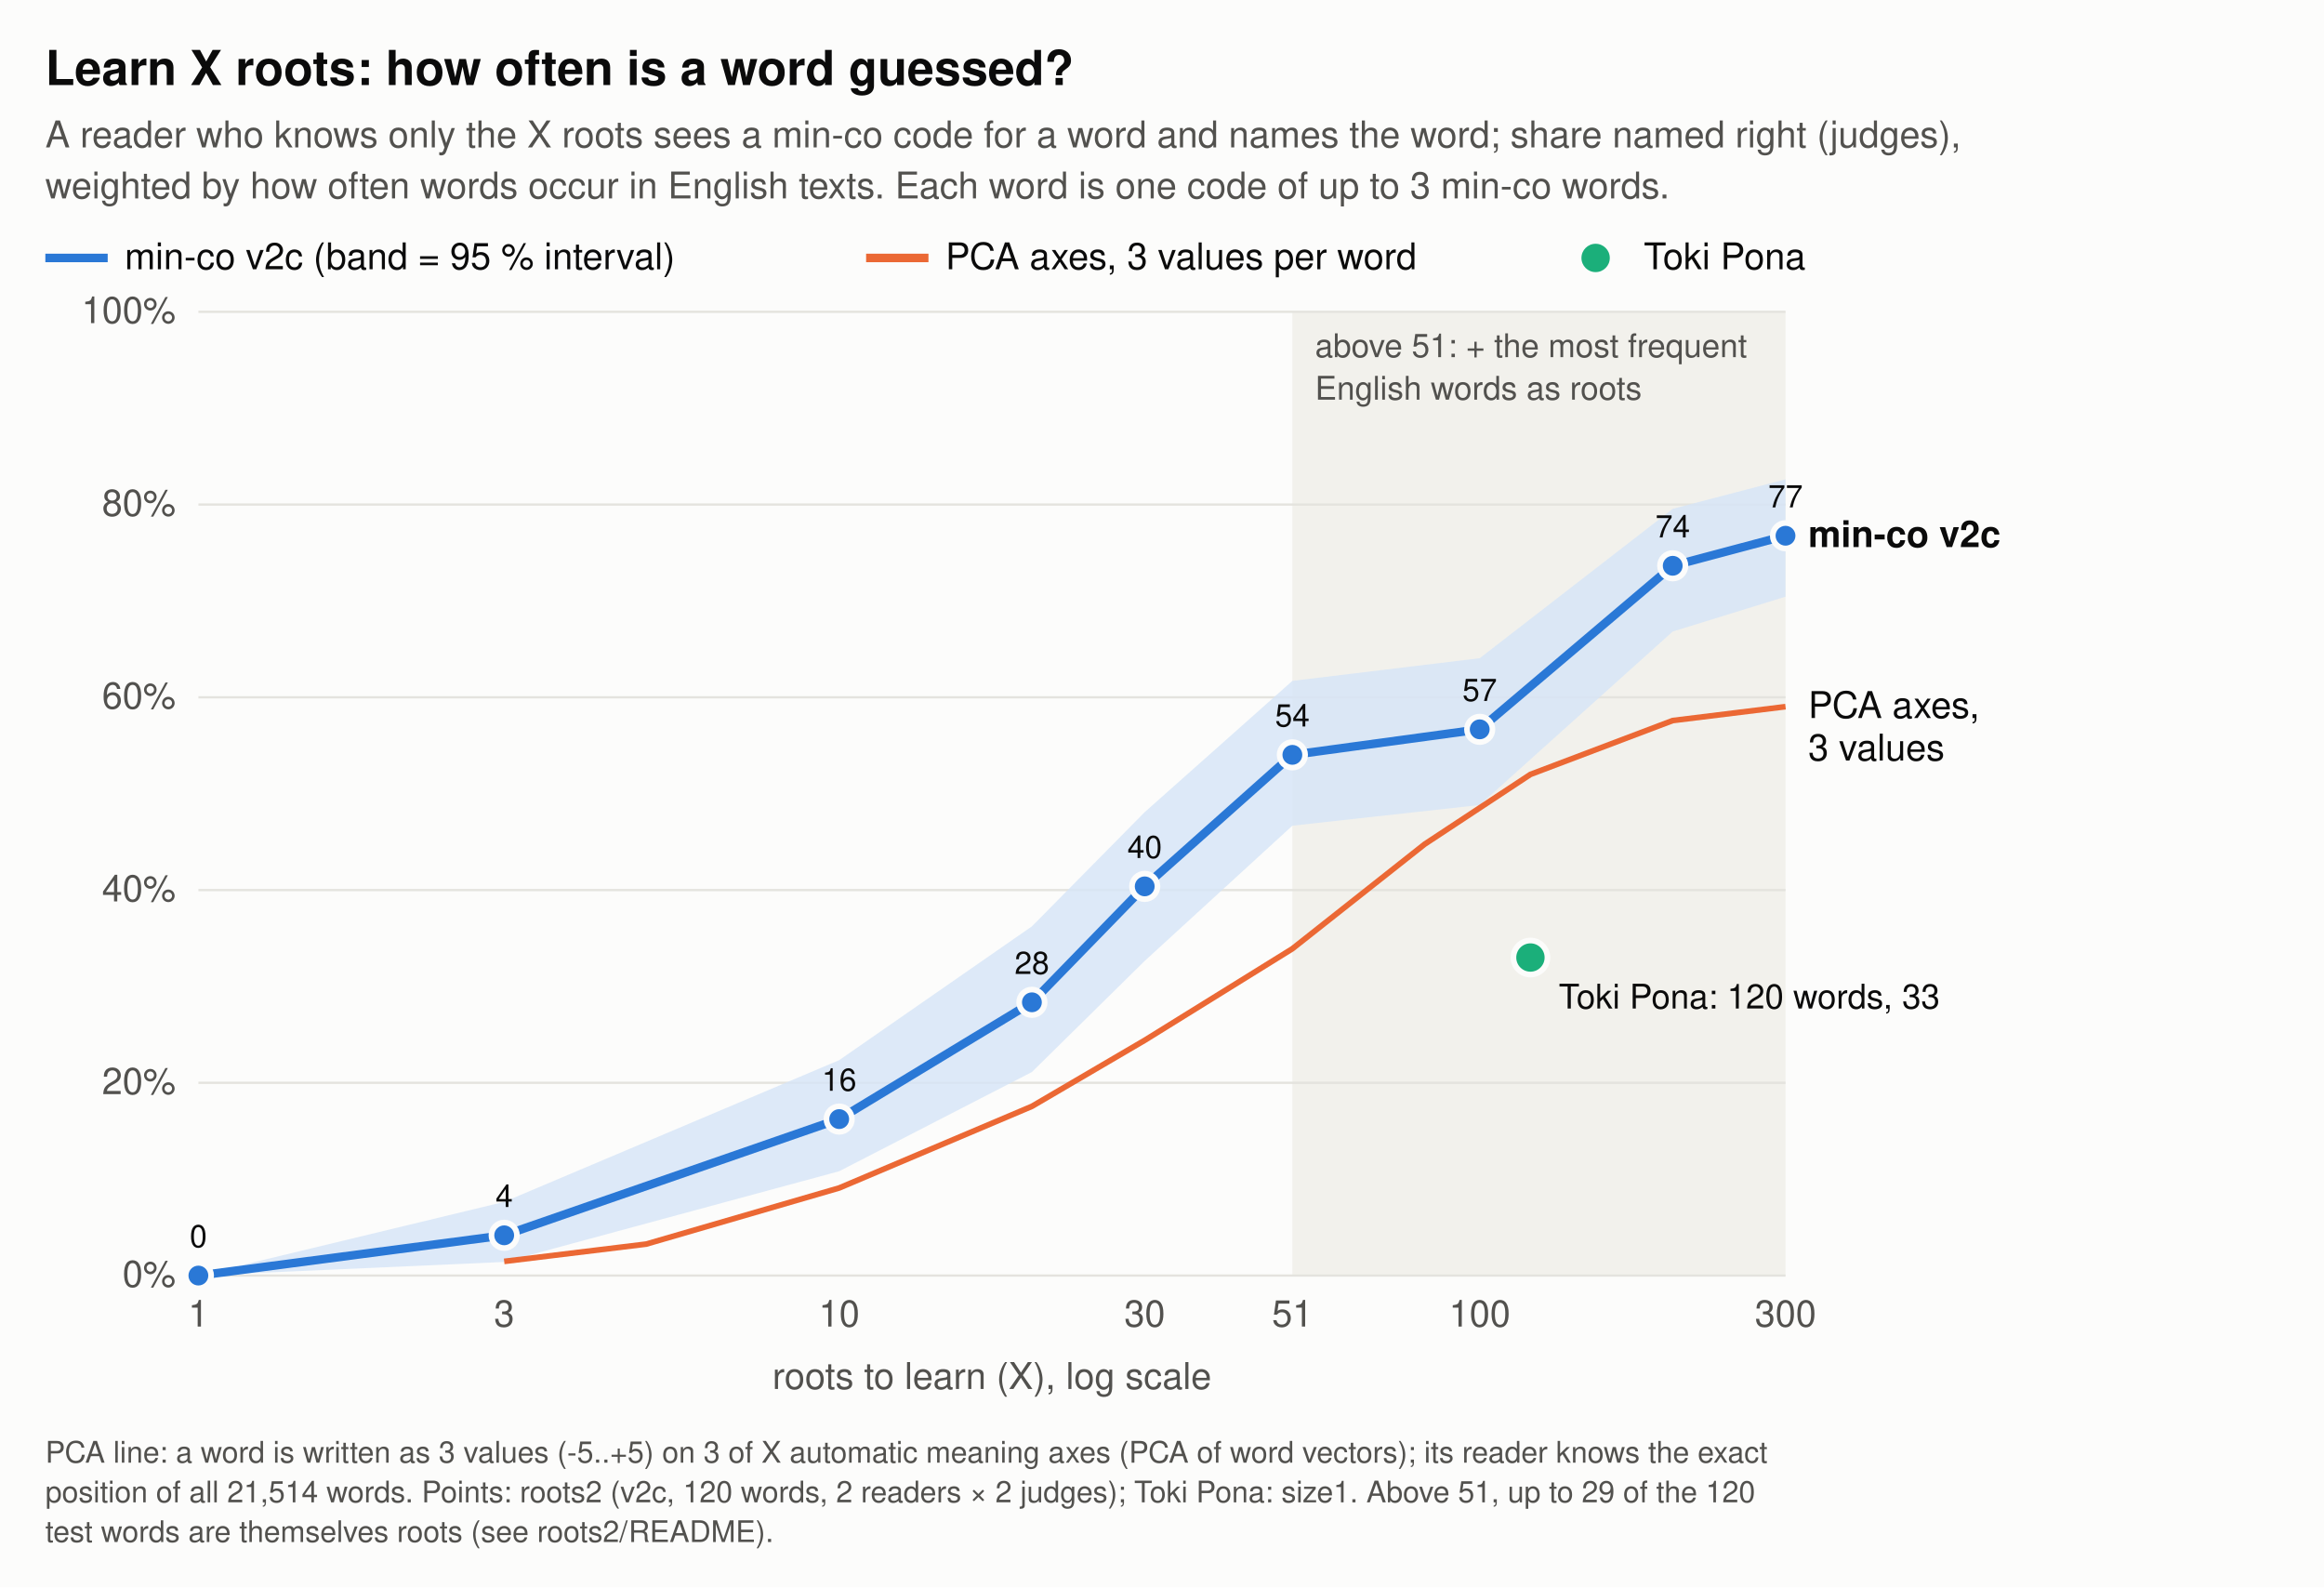
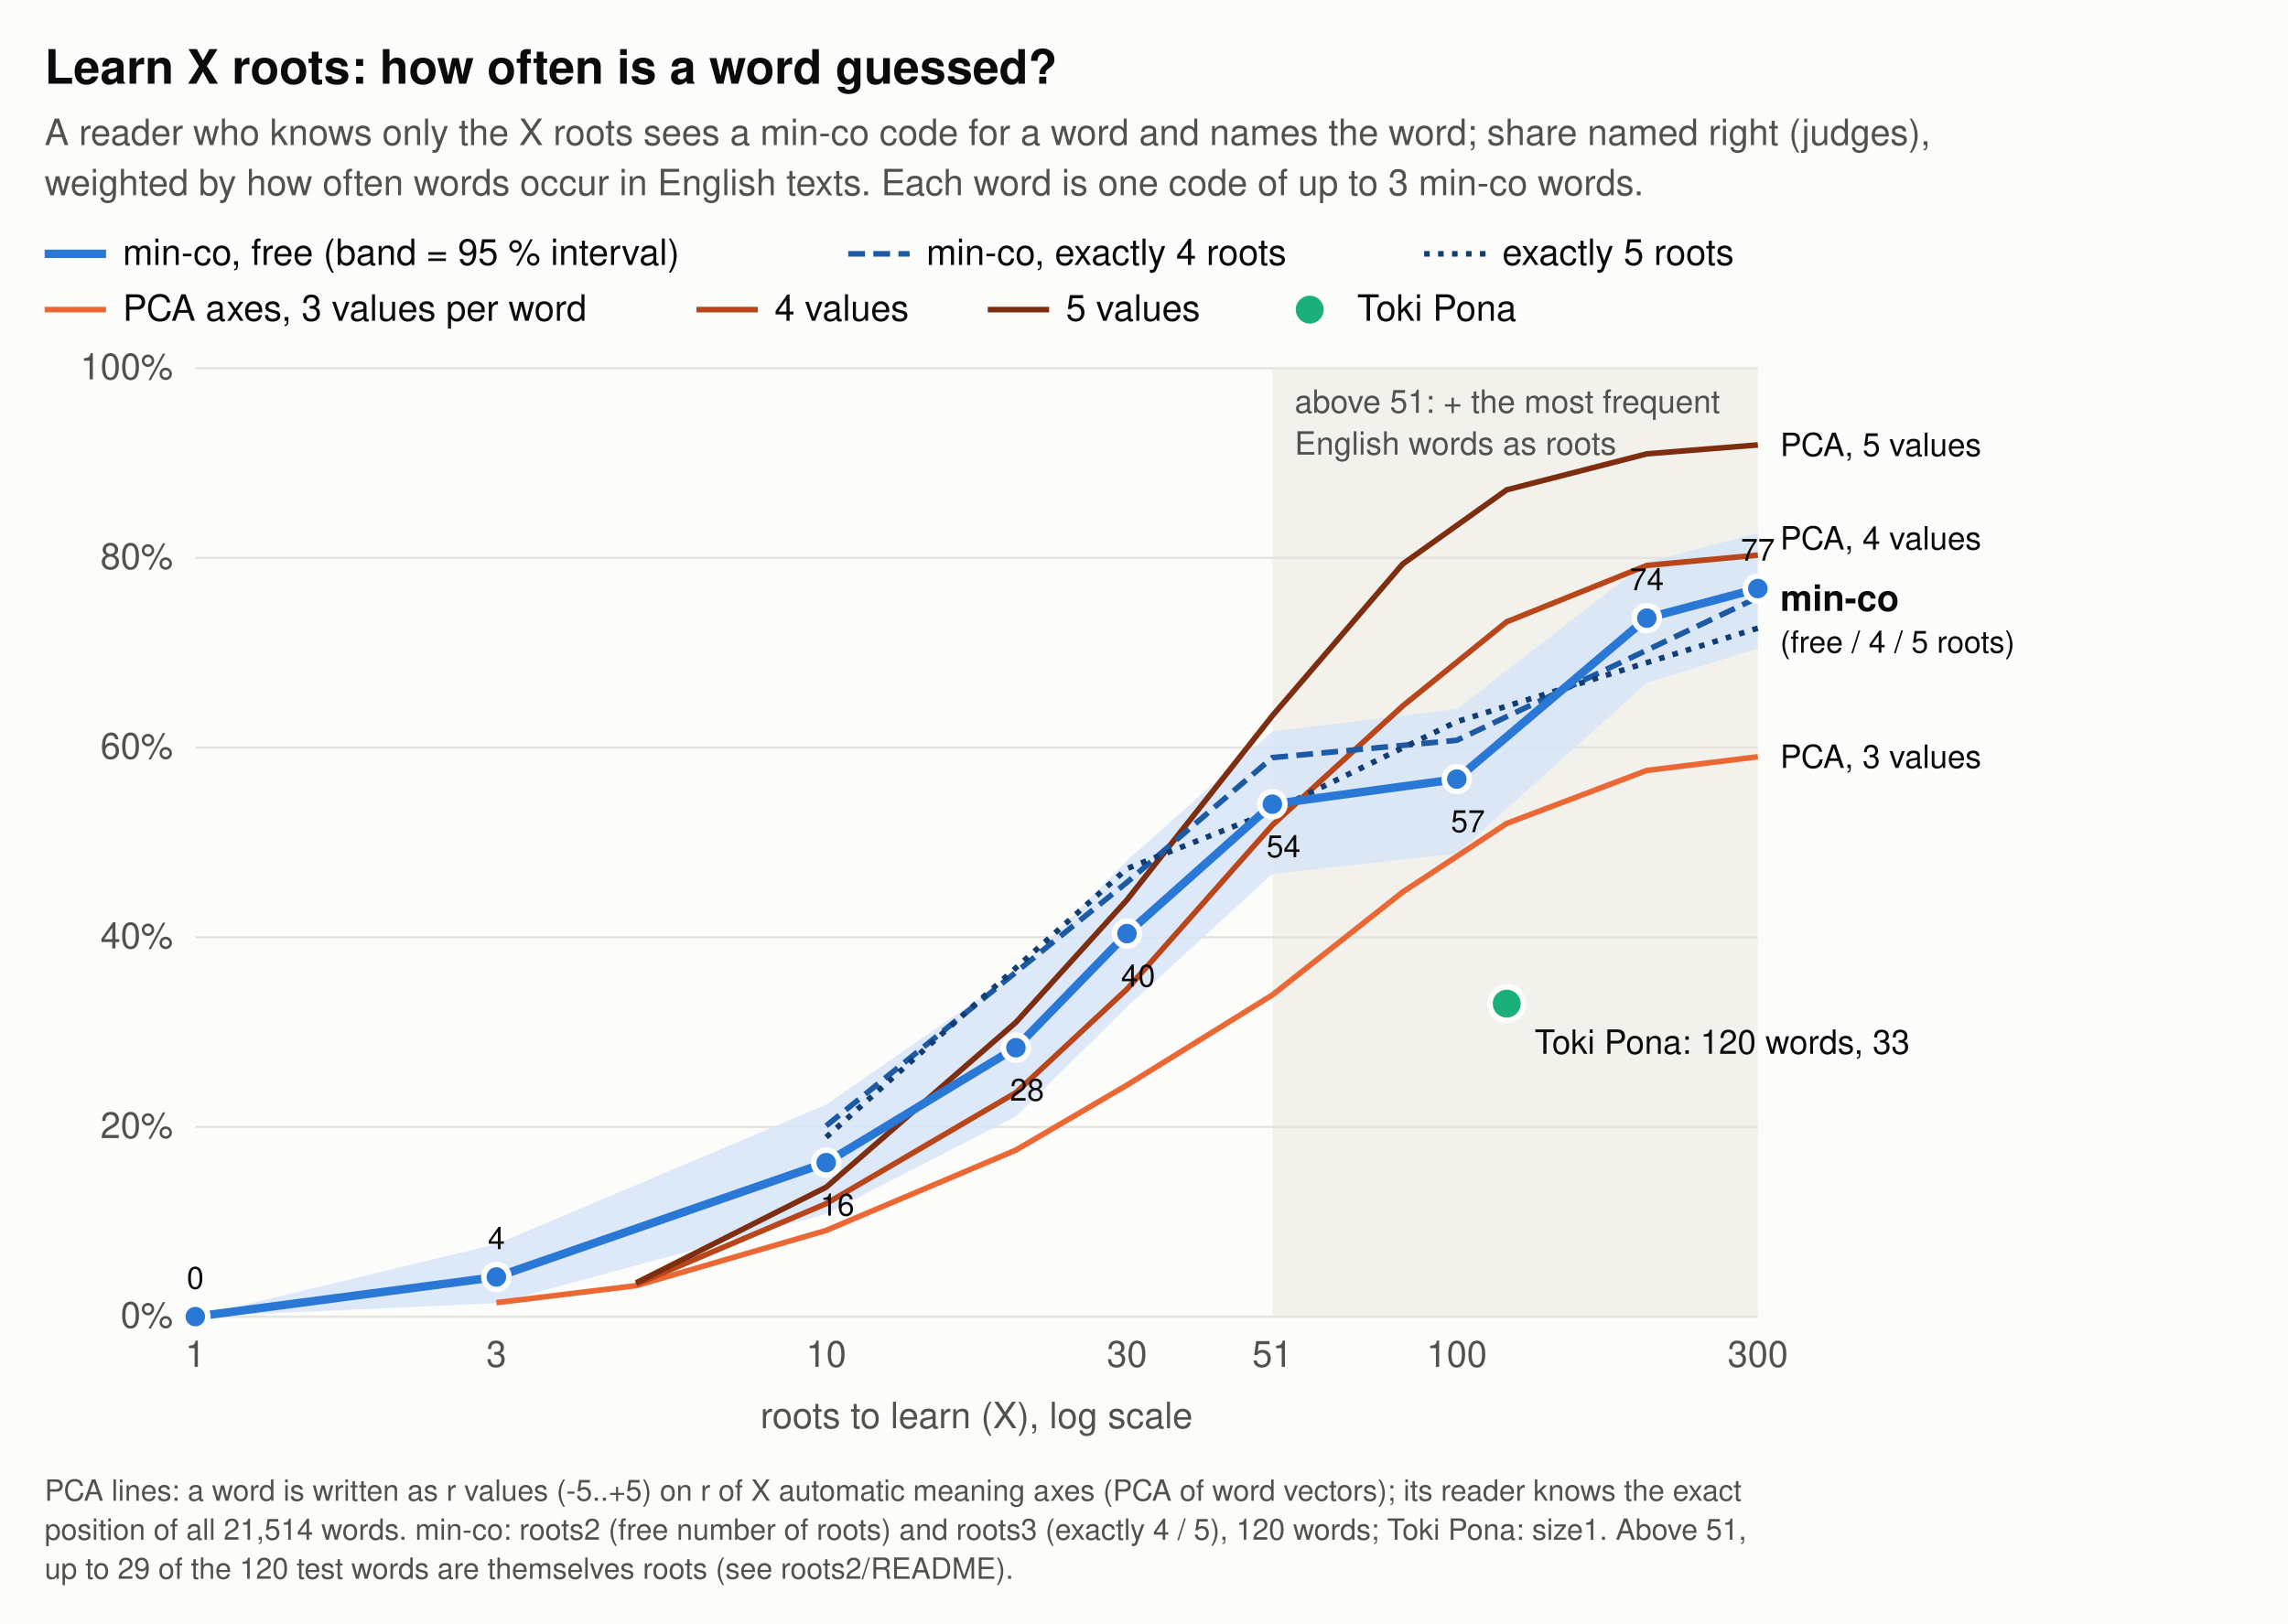
- <svg xmlns="http://www.w3.org/2000/svg" width="820" height="560" viewBox="0 0 820 560" font-family="Helvetica, Arial, sans-serif" font-size="13">
-   <rect width="820" height="560" fill="#fcfcfb" />
+ <svg xmlns="http://www.w3.org/2000/svg" width="820" height="582" viewBox="0 0 820 582" font-family="Helvetica, Arial, sans-serif" font-size="13">
+   <rect width="820" height="582" fill="#fcfcfb" />
  <text x="16.0" y="30.0" fill="#0b0b0b" text-anchor="start" font-size="17" font-weight="bold">Learn X roots: how often is a word guessed?</text>
  <text x="16.0" y="52.0" fill="#52514e" text-anchor="start" font-size="13" font-weight="normal">A reader who knows only the X roots sees a min-co code for a word and names the word; share named right (judges),</text>
  <text x="16.0" y="70.0" fill="#52514e" text-anchor="start" font-size="13" font-weight="normal">weighted by how often words occur in English texts. Each word is one code of up to 3 min-co words.</text>
-   <line x1="16" x2="38" y1="91" y2="91" stroke="#2a78d6" stroke-width="3" />
-   <text x="44.0" y="95.0" fill="#0b0b0b" text-anchor="start" font-size="13" font-weight="normal">min-co v2c (band = 95 % interval)</text>
-   <line x1="305.6" x2="327.6" y1="91" y2="91" stroke="#eb6834" stroke-width="3" />
-   <text x="333.6" y="95.0" fill="#0b0b0b" text-anchor="start" font-size="13" font-weight="normal">PCA axes, 3 values per word</text>
-   <circle cx="563.0" cy="91" r="5" fill="#1baf7a" />
-   <text x="580.0" y="95.0" fill="#0b0b0b" text-anchor="start" font-size="13" font-weight="normal">Toki Pona</text>
-   <rect x="456.0" y="110" width="174.0" height="340" fill="#f2f1ec" />
-   <text x="464.0" y="126.0" fill="#52514e" text-anchor="start" font-size="11.5" font-weight="normal">above 51: + the most frequent</text>
-   <text x="464.0" y="141.0" fill="#52514e" text-anchor="start" font-size="11.5" font-weight="normal">English words as roots</text>
-   <line x1="70" x2="630" y1="450.0" y2="450.0" stroke="#e4e3de" stroke-width="0.8" />
-   <text x="62.0" y="454.0" fill="#52514e" text-anchor="end" font-size="13" font-weight="normal">0%</text>
-   <line x1="70" x2="630" y1="382.0" y2="382.0" stroke="#e4e3de" stroke-width="0.8" />
-   <text x="62.0" y="386.0" fill="#52514e" text-anchor="end" font-size="13" font-weight="normal">20%</text>
-   <line x1="70" x2="630" y1="314.0" y2="314.0" stroke="#e4e3de" stroke-width="0.8" />
-   <text x="62.0" y="318.0" fill="#52514e" text-anchor="end" font-size="13" font-weight="normal">40%</text>
-   <line x1="70" x2="630" y1="246.0" y2="246.0" stroke="#e4e3de" stroke-width="0.8" />
-   <text x="62.0" y="250.0" fill="#52514e" text-anchor="end" font-size="13" font-weight="normal">60%</text>
-   <line x1="70" x2="630" y1="178.0" y2="178.0" stroke="#e4e3de" stroke-width="0.8" />
-   <text x="62.0" y="182.0" fill="#52514e" text-anchor="end" font-size="13" font-weight="normal">80%</text>
-   <line x1="70" x2="630" y1="110.0" y2="110.0" stroke="#e4e3de" stroke-width="0.8" />
-   <text x="62.0" y="114.0" fill="#52514e" text-anchor="end" font-size="13" font-weight="normal">100%</text>
-   <text x="70.0" y="468.0" fill="#52514e" text-anchor="middle" font-size="13" font-weight="normal">1</text>
-   <text x="177.9" y="468.0" fill="#52514e" text-anchor="middle" font-size="13" font-weight="normal">3</text>
-   <text x="296.1" y="468.0" fill="#52514e" text-anchor="middle" font-size="13" font-weight="normal">10</text>
-   <text x="403.9" y="468.0" fill="#52514e" text-anchor="middle" font-size="13" font-weight="normal">30</text>
-   <text x="456.0" y="468.0" fill="#52514e" text-anchor="middle" font-size="13" font-weight="normal">51</text>
-   <text x="522.1" y="468.0" fill="#52514e" text-anchor="middle" font-size="13" font-weight="normal">100</text>
-   <text x="630.0" y="468.0" fill="#52514e" text-anchor="middle" font-size="13" font-weight="normal">300</text>
-   <text x="350.0" y="490.0" fill="#52514e" text-anchor="middle" font-size="13" font-weight="normal">roots to learn (X), log scale</text>
-   <polygon points="70.0,450.0 177.9,424.0 296.1,374.0 364.1,326.8 403.9,286.5 456.0,240.2 522.1,232.2 590.2,179.5 630.0,169.1 630.0,210.5 590.2,222.8 522.1,284.0 456.0,291.3 403.9,339.0 364.1,378.2 296.1,413.2 177.9,445.2 70.0,450.0" fill="#d6e5f7" opacity="0.8" />
-   <polyline points="177.9,445.0 228.0,438.9 296.1,419.1 364.1,390.3 403.9,367.0 456.0,334.7 502.7,297.8 540.0,273.2 590.2,254.2 630.0,249.3" fill="none" stroke="#eb6834" stroke-width="2" />
-   <polyline points="70.0,450.0 177.9,435.8 296.1,394.8 364.1,353.6 403.9,312.7 456.0,266.3 522.1,257.3 590.2,199.6 630.0,189.0" fill="none" stroke="#2a78d6" stroke-width="3" />
-   <circle cx="70.0" cy="450.0" r="4.5" fill="#2a78d6" stroke="#fcfcfb" stroke-width="2" />
-   <text x="70.0" y="440.0" fill="#0b0b0b" text-anchor="middle" font-size="11" font-weight="normal">0</text>
-   <circle cx="177.9" cy="435.8" r="4.5" fill="#2a78d6" stroke="#fcfcfb" stroke-width="2" />
-   <text x="177.9" y="425.8" fill="#0b0b0b" text-anchor="middle" font-size="11" font-weight="normal">4</text>
-   <circle cx="296.1" cy="394.8" r="4.5" fill="#2a78d6" stroke="#fcfcfb" stroke-width="2" />
-   <text x="296.1" y="384.8" fill="#0b0b0b" text-anchor="middle" font-size="11" font-weight="normal">16</text>
-   <circle cx="364.1" cy="353.6" r="4.5" fill="#2a78d6" stroke="#fcfcfb" stroke-width="2" />
-   <text x="364.1" y="343.6" fill="#0b0b0b" text-anchor="middle" font-size="11" font-weight="normal">28</text>
-   <circle cx="403.9" cy="312.7" r="4.5" fill="#2a78d6" stroke="#fcfcfb" stroke-width="2" />
-   <text x="403.9" y="302.7" fill="#0b0b0b" text-anchor="middle" font-size="11" font-weight="normal">40</text>
-   <circle cx="456.0" cy="266.3" r="4.5" fill="#2a78d6" stroke="#fcfcfb" stroke-width="2" />
-   <text x="456.0" y="256.3" fill="#0b0b0b" text-anchor="middle" font-size="11" font-weight="normal">54</text>
-   <circle cx="522.1" cy="257.3" r="4.5" fill="#2a78d6" stroke="#fcfcfb" stroke-width="2" />
-   <text x="522.1" y="247.3" fill="#0b0b0b" text-anchor="middle" font-size="11" font-weight="normal">57</text>
-   <circle cx="590.2" cy="199.6" r="4.5" fill="#2a78d6" stroke="#fcfcfb" stroke-width="2" />
-   <text x="590.2" y="189.6" fill="#0b0b0b" text-anchor="middle" font-size="11" font-weight="normal">74</text>
-   <circle cx="630.0" cy="189.0" r="4.5" fill="#2a78d6" stroke="#fcfcfb" stroke-width="2" />
-   <text x="630.0" y="179.0" fill="#0b0b0b" text-anchor="middle" font-size="11" font-weight="normal">77</text>
-   <text x="638.0" y="193.0" fill="#0b0b0b" text-anchor="start" font-size="13" font-weight="bold">min-co v2c</text>
-   <text x="638.0" y="253.3" fill="#0b0b0b" text-anchor="start" font-size="13" font-weight="normal">PCA axes,</text>
-   <text x="638.0" y="268.3" fill="#0b0b0b" text-anchor="start" font-size="13" font-weight="normal">3 values</text>
-   <circle cx="540.0" cy="337.8" r="6" fill="#1baf7a" stroke="#fcfcfb" stroke-width="2" />
-   <text x="550.0" y="355.8" fill="#0b0b0b" text-anchor="start" font-size="12" font-weight="normal">Toki Pona: 120 words, 33</text>
-   <text x="16.0" y="516.0" fill="#52514e" text-anchor="start" font-size="10.5" font-weight="normal">PCA line: a word is written as 3 values (-5..+5) on 3 of X automatic meaning axes (PCA of word vectors); its reader knows the exact</text>
-   <text x="16.0" y="530.0" fill="#52514e" text-anchor="start" font-size="10.5" font-weight="normal">position of all 21,514 words. Points: roots2 (v2c, 120 words, 2 readers × 2 judges); Toki Pona: size1. Above 51, up to 29 of the 120</text>
-   <text x="16.0" y="544.0" fill="#52514e" text-anchor="start" font-size="10.5" font-weight="normal">test words are themselves roots (see roots2/README).</text>
+   <line x1="16" x2="38" y1="91" y2="91" stroke="#2a78d6" stroke-width="3" stroke-dasharray="" />
+   <text x="44.0" y="95.0" fill="#0b0b0b" text-anchor="start" font-size="13" font-weight="normal">min-co, free (band = 95 % interval)</text>
+   <line x1="304.0" x2="326.0" y1="91" y2="91" stroke="#1c5aa6" stroke-width="2" stroke-dasharray="6 3" />
+   <text x="332.0" y="95.0" fill="#0b0b0b" text-anchor="start" font-size="13" font-weight="normal">min-co, exactly 4 roots</text>
+   <line x1="510.4" x2="532.4" y1="91" y2="91" stroke="#123d73" stroke-width="2" stroke-dasharray="2 3" />
+   <text x="538.4" y="95.0" fill="#0b0b0b" text-anchor="start" font-size="13" font-weight="normal">exactly 5 roots</text>
+   <line x1="16" x2="38" y1="111" y2="111" stroke="#eb6834" stroke-width="2" stroke-dasharray="" />
+   <text x="44.0" y="115.0" fill="#0b0b0b" text-anchor="start" font-size="13" font-weight="normal">PCA axes, 3 values per word</text>
+   <line x1="249.6" x2="271.6" y1="111" y2="111" stroke="#b8461a" stroke-width="2" stroke-dasharray="" />
+   <text x="277.6" y="115.0" fill="#0b0b0b" text-anchor="start" font-size="13" font-weight="normal">4 values</text>
+   <line x1="354.0" x2="376.0" y1="111" y2="111" stroke="#7d2e10" stroke-width="2" stroke-dasharray="" />
+   <text x="382.0" y="115.0" fill="#0b0b0b" text-anchor="start" font-size="13" font-weight="normal">5 values</text>
+   <circle cx="469.4" cy="111" r="5" fill="#1baf7a" />
+   <text x="486.4" y="115.0" fill="#0b0b0b" text-anchor="start" font-size="13" font-weight="normal">Toki Pona</text>
+   <rect x="456.0" y="132" width="174.0" height="340" fill="#f2f1ec" />
+   <text x="464.0" y="148.0" fill="#52514e" text-anchor="start" font-size="11.5" font-weight="normal">above 51: + the most frequent</text>
+   <text x="464.0" y="163.0" fill="#52514e" text-anchor="start" font-size="11.5" font-weight="normal">English words as roots</text>
+   <line x1="70" x2="630" y1="472.0" y2="472.0" stroke="#e4e3de" stroke-width="0.8" />
+   <text x="62.0" y="476.0" fill="#52514e" text-anchor="end" font-size="13" font-weight="normal">0%</text>
+   <line x1="70" x2="630" y1="404.0" y2="404.0" stroke="#e4e3de" stroke-width="0.8" />
+   <text x="62.0" y="408.0" fill="#52514e" text-anchor="end" font-size="13" font-weight="normal">20%</text>
+   <line x1="70" x2="630" y1="336.0" y2="336.0" stroke="#e4e3de" stroke-width="0.8" />
+   <text x="62.0" y="340.0" fill="#52514e" text-anchor="end" font-size="13" font-weight="normal">40%</text>
+   <line x1="70" x2="630" y1="268.0" y2="268.0" stroke="#e4e3de" stroke-width="0.8" />
+   <text x="62.0" y="272.0" fill="#52514e" text-anchor="end" font-size="13" font-weight="normal">60%</text>
+   <line x1="70" x2="630" y1="200.0" y2="200.0" stroke="#e4e3de" stroke-width="0.8" />
+   <text x="62.0" y="204.0" fill="#52514e" text-anchor="end" font-size="13" font-weight="normal">80%</text>
+   <line x1="70" x2="630" y1="132.0" y2="132.0" stroke="#e4e3de" stroke-width="0.8" />
+   <text x="62.0" y="136.0" fill="#52514e" text-anchor="end" font-size="13" font-weight="normal">100%</text>
+   <text x="70.0" y="490.0" fill="#52514e" text-anchor="middle" font-size="13" font-weight="normal">1</text>
+   <text x="177.9" y="490.0" fill="#52514e" text-anchor="middle" font-size="13" font-weight="normal">3</text>
+   <text x="296.1" y="490.0" fill="#52514e" text-anchor="middle" font-size="13" font-weight="normal">10</text>
+   <text x="403.9" y="490.0" fill="#52514e" text-anchor="middle" font-size="13" font-weight="normal">30</text>
+   <text x="456.0" y="490.0" fill="#52514e" text-anchor="middle" font-size="13" font-weight="normal">51</text>
+   <text x="522.1" y="490.0" fill="#52514e" text-anchor="middle" font-size="13" font-weight="normal">100</text>
+   <text x="630.0" y="490.0" fill="#52514e" text-anchor="middle" font-size="13" font-weight="normal">300</text>
+   <text x="350.0" y="512.0" fill="#52514e" text-anchor="middle" font-size="13" font-weight="normal">roots to learn (X), log scale</text>
+   <polygon points="70.0,472.0 177.9,446.0 296.1,396.0 364.1,348.8 403.9,308.5 456.0,262.2 522.1,254.2 590.2,201.5 630.0,191.1 630.0,232.5 590.2,244.8 522.1,306.0 456.0,313.3 403.9,361.0 364.1,400.2 296.1,435.2 177.9,467.2 70.0,472.0" fill="#d6e5f7" opacity="0.8" />
+   <polyline points="177.9,467.0 228.0,460.9 296.1,441.1 364.1,412.3 403.9,389.0 456.0,356.7 502.7,319.8 540.0,295.2 590.2,276.2 630.0,271.3" fill="none" stroke="#eb6834" stroke-width="2" />
+   <polyline points="228.0,460.4 296.1,431.5 364.1,391.7 403.9,354.6 456.0,295.8 502.7,253.1 540.0,222.9 590.2,202.7 630.0,199.0" fill="none" stroke="#b8461a" stroke-width="2" />
+   <polyline points="228.0,459.9 296.1,425.6 364.1,366.5 403.9,322.6 456.0,256.6 502.7,202.2 540.0,175.6 590.2,162.7 630.0,159.5" fill="none" stroke="#7d2e10" stroke-width="2" />
+   <polyline points="296.1,403.6 403.9,316.3 456.0,271.6 522.1,265.4 630.0,214.2" fill="none" stroke="#1c5aa6" stroke-width="2" stroke-dasharray="6 3" />
+   <polyline points="296.1,407.7 403.9,311.4 456.0,290.8 522.1,258.7 630.0,225.2" fill="none" stroke="#123d73" stroke-width="2" stroke-dasharray="2 3" />
+   <polyline points="70.0,472.0 177.9,457.8 296.1,416.8 364.1,375.6 403.9,334.7 456.0,288.3 522.1,279.3 590.2,221.6 630.0,211.0" fill="none" stroke="#2a78d6" stroke-width="3" />
+   <circle cx="70.0" cy="472.0" r="4.5" fill="#2a78d6" stroke="#fcfcfb" stroke-width="2" />
+   <text x="70.0" y="462.0" fill="#0b0b0b" text-anchor="middle" font-size="11" font-weight="normal">0</text>
+   <circle cx="177.9" cy="457.8" r="4.5" fill="#2a78d6" stroke="#fcfcfb" stroke-width="2" />
+   <text x="177.9" y="447.8" fill="#0b0b0b" text-anchor="middle" font-size="11" font-weight="normal">4</text>
+   <circle cx="296.1" cy="416.8" r="4.5" fill="#2a78d6" stroke="#fcfcfb" stroke-width="2" />
+   <text x="300.1" y="435.8" fill="#0b0b0b" text-anchor="middle" font-size="11" font-weight="normal">16</text>
+   <circle cx="364.1" cy="375.6" r="4.5" fill="#2a78d6" stroke="#fcfcfb" stroke-width="2" />
+   <text x="368.1" y="394.6" fill="#0b0b0b" text-anchor="middle" font-size="11" font-weight="normal">28</text>
+   <circle cx="403.9" cy="334.7" r="4.5" fill="#2a78d6" stroke="#fcfcfb" stroke-width="2" />
+   <text x="407.9" y="353.7" fill="#0b0b0b" text-anchor="middle" font-size="11" font-weight="normal">40</text>
+   <circle cx="456.0" cy="288.3" r="4.5" fill="#2a78d6" stroke="#fcfcfb" stroke-width="2" />
+   <text x="460.0" y="307.3" fill="#0b0b0b" text-anchor="middle" font-size="11" font-weight="normal">54</text>
+   <circle cx="522.1" cy="279.3" r="4.5" fill="#2a78d6" stroke="#fcfcfb" stroke-width="2" />
+   <text x="526.1" y="298.3" fill="#0b0b0b" text-anchor="middle" font-size="11" font-weight="normal">57</text>
+   <circle cx="590.2" cy="221.6" r="4.5" fill="#2a78d6" stroke="#fcfcfb" stroke-width="2" />
+   <text x="590.2" y="211.6" fill="#0b0b0b" text-anchor="middle" font-size="11" font-weight="normal">74</text>
+   <circle cx="630.0" cy="211.0" r="4.5" fill="#2a78d6" stroke="#fcfcfb" stroke-width="2" />
+   <text x="630.0" y="201.0" fill="#0b0b0b" text-anchor="middle" font-size="11" font-weight="normal">77</text>
+   <text x="638.0" y="219.0" fill="#0b0b0b" text-anchor="start" font-size="13" font-weight="bold">min-co</text>
+   <text x="638.0" y="234.0" fill="#0b0b0b" text-anchor="start" font-size="11" font-weight="normal">(free / 4 / 5 roots)</text>
+   <text x="638.0" y="275.3" fill="#0b0b0b" text-anchor="start" font-size="11.5" font-weight="normal">PCA, 3 values</text>
+   <text x="638.0" y="197.0" fill="#0b0b0b" text-anchor="start" font-size="11.5" font-weight="normal">PCA, 4 values</text>
+   <text x="638.0" y="163.5" fill="#0b0b0b" text-anchor="start" font-size="11.5" font-weight="normal">PCA, 5 values</text>
+   <circle cx="540.0" cy="359.8" r="6" fill="#1baf7a" stroke="#fcfcfb" stroke-width="2" />
+   <text x="550.0" y="377.8" fill="#0b0b0b" text-anchor="start" font-size="12" font-weight="normal">Toki Pona: 120 words, 33</text>
+   <text x="16.0" y="538.0" fill="#52514e" text-anchor="start" font-size="10.5" font-weight="normal">PCA lines: a word is written as r values (-5..+5) on r of X automatic meaning axes (PCA of word vectors); its reader knows the exact</text>
+   <text x="16.0" y="552.0" fill="#52514e" text-anchor="start" font-size="10.5" font-weight="normal">position of all 21,514 words. min-co: roots2 (free number of roots) and roots3 (exactly 4 / 5), 120 words; Toki Pona: size1. Above 51,</text>
+   <text x="16.0" y="566.0" fill="#52514e" text-anchor="start" font-size="10.5" font-weight="normal">up to 29 of the 120 test words are themselves roots (see roots2/README).</text>
</svg>
